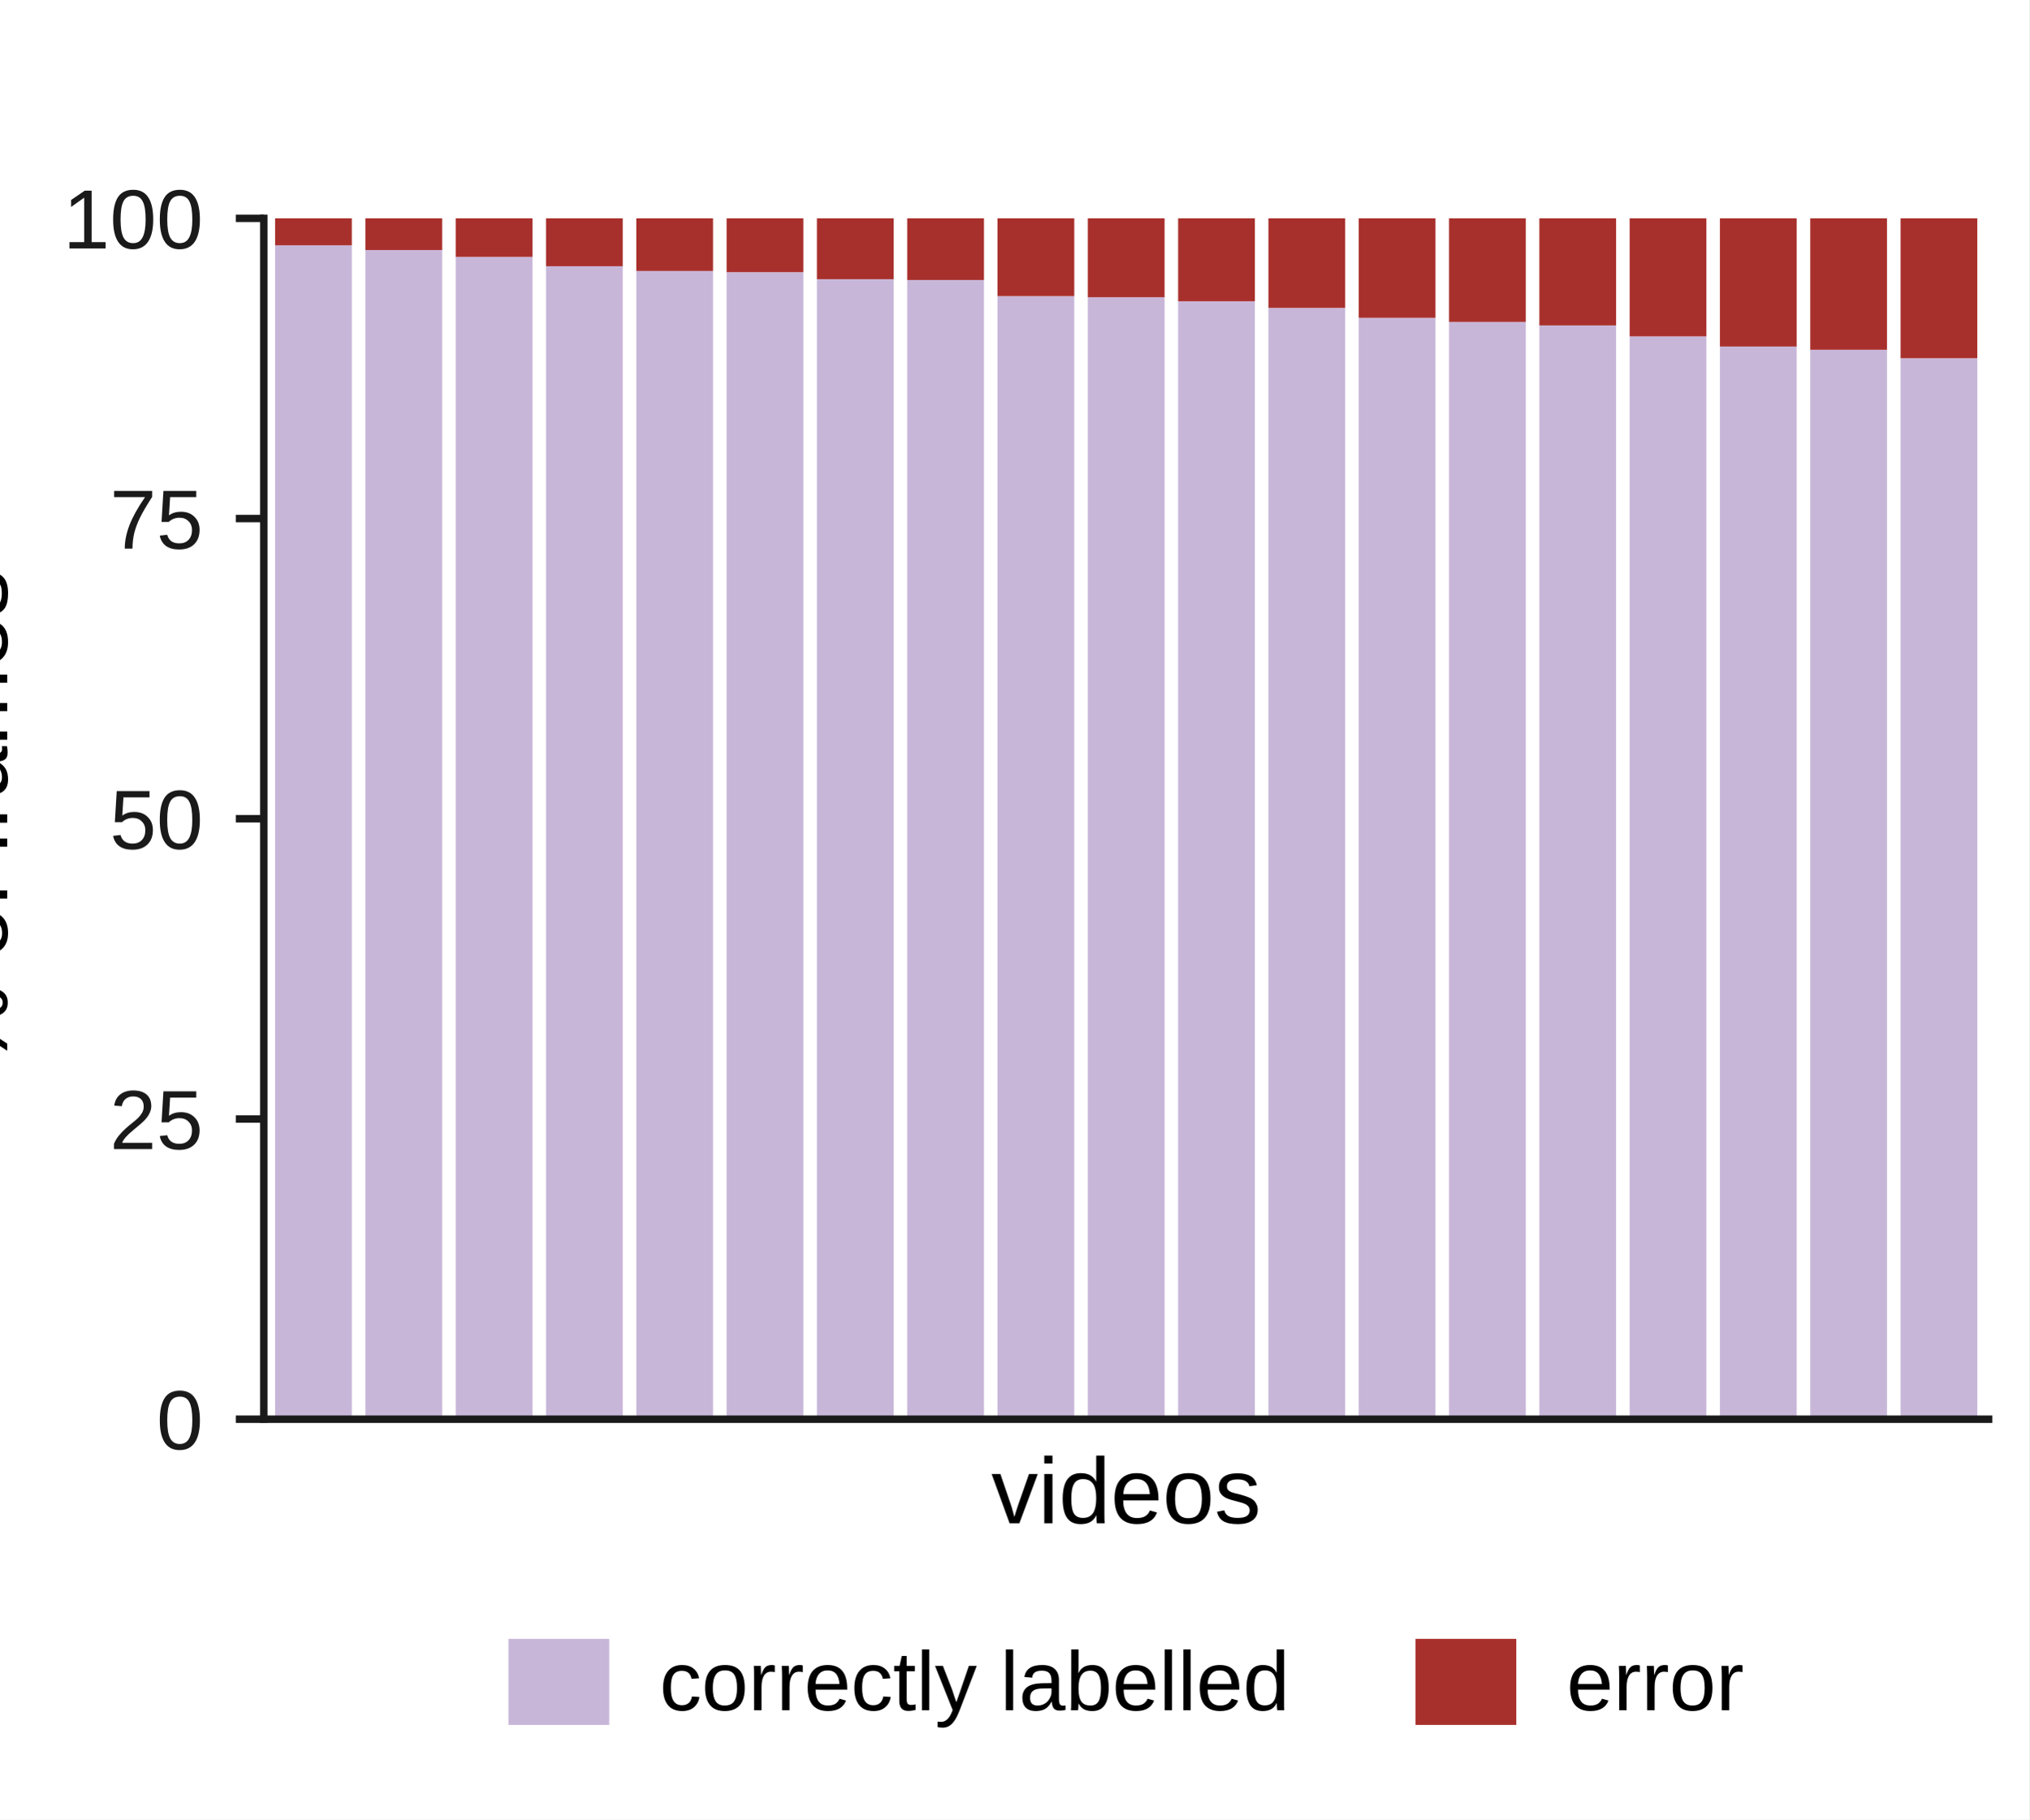
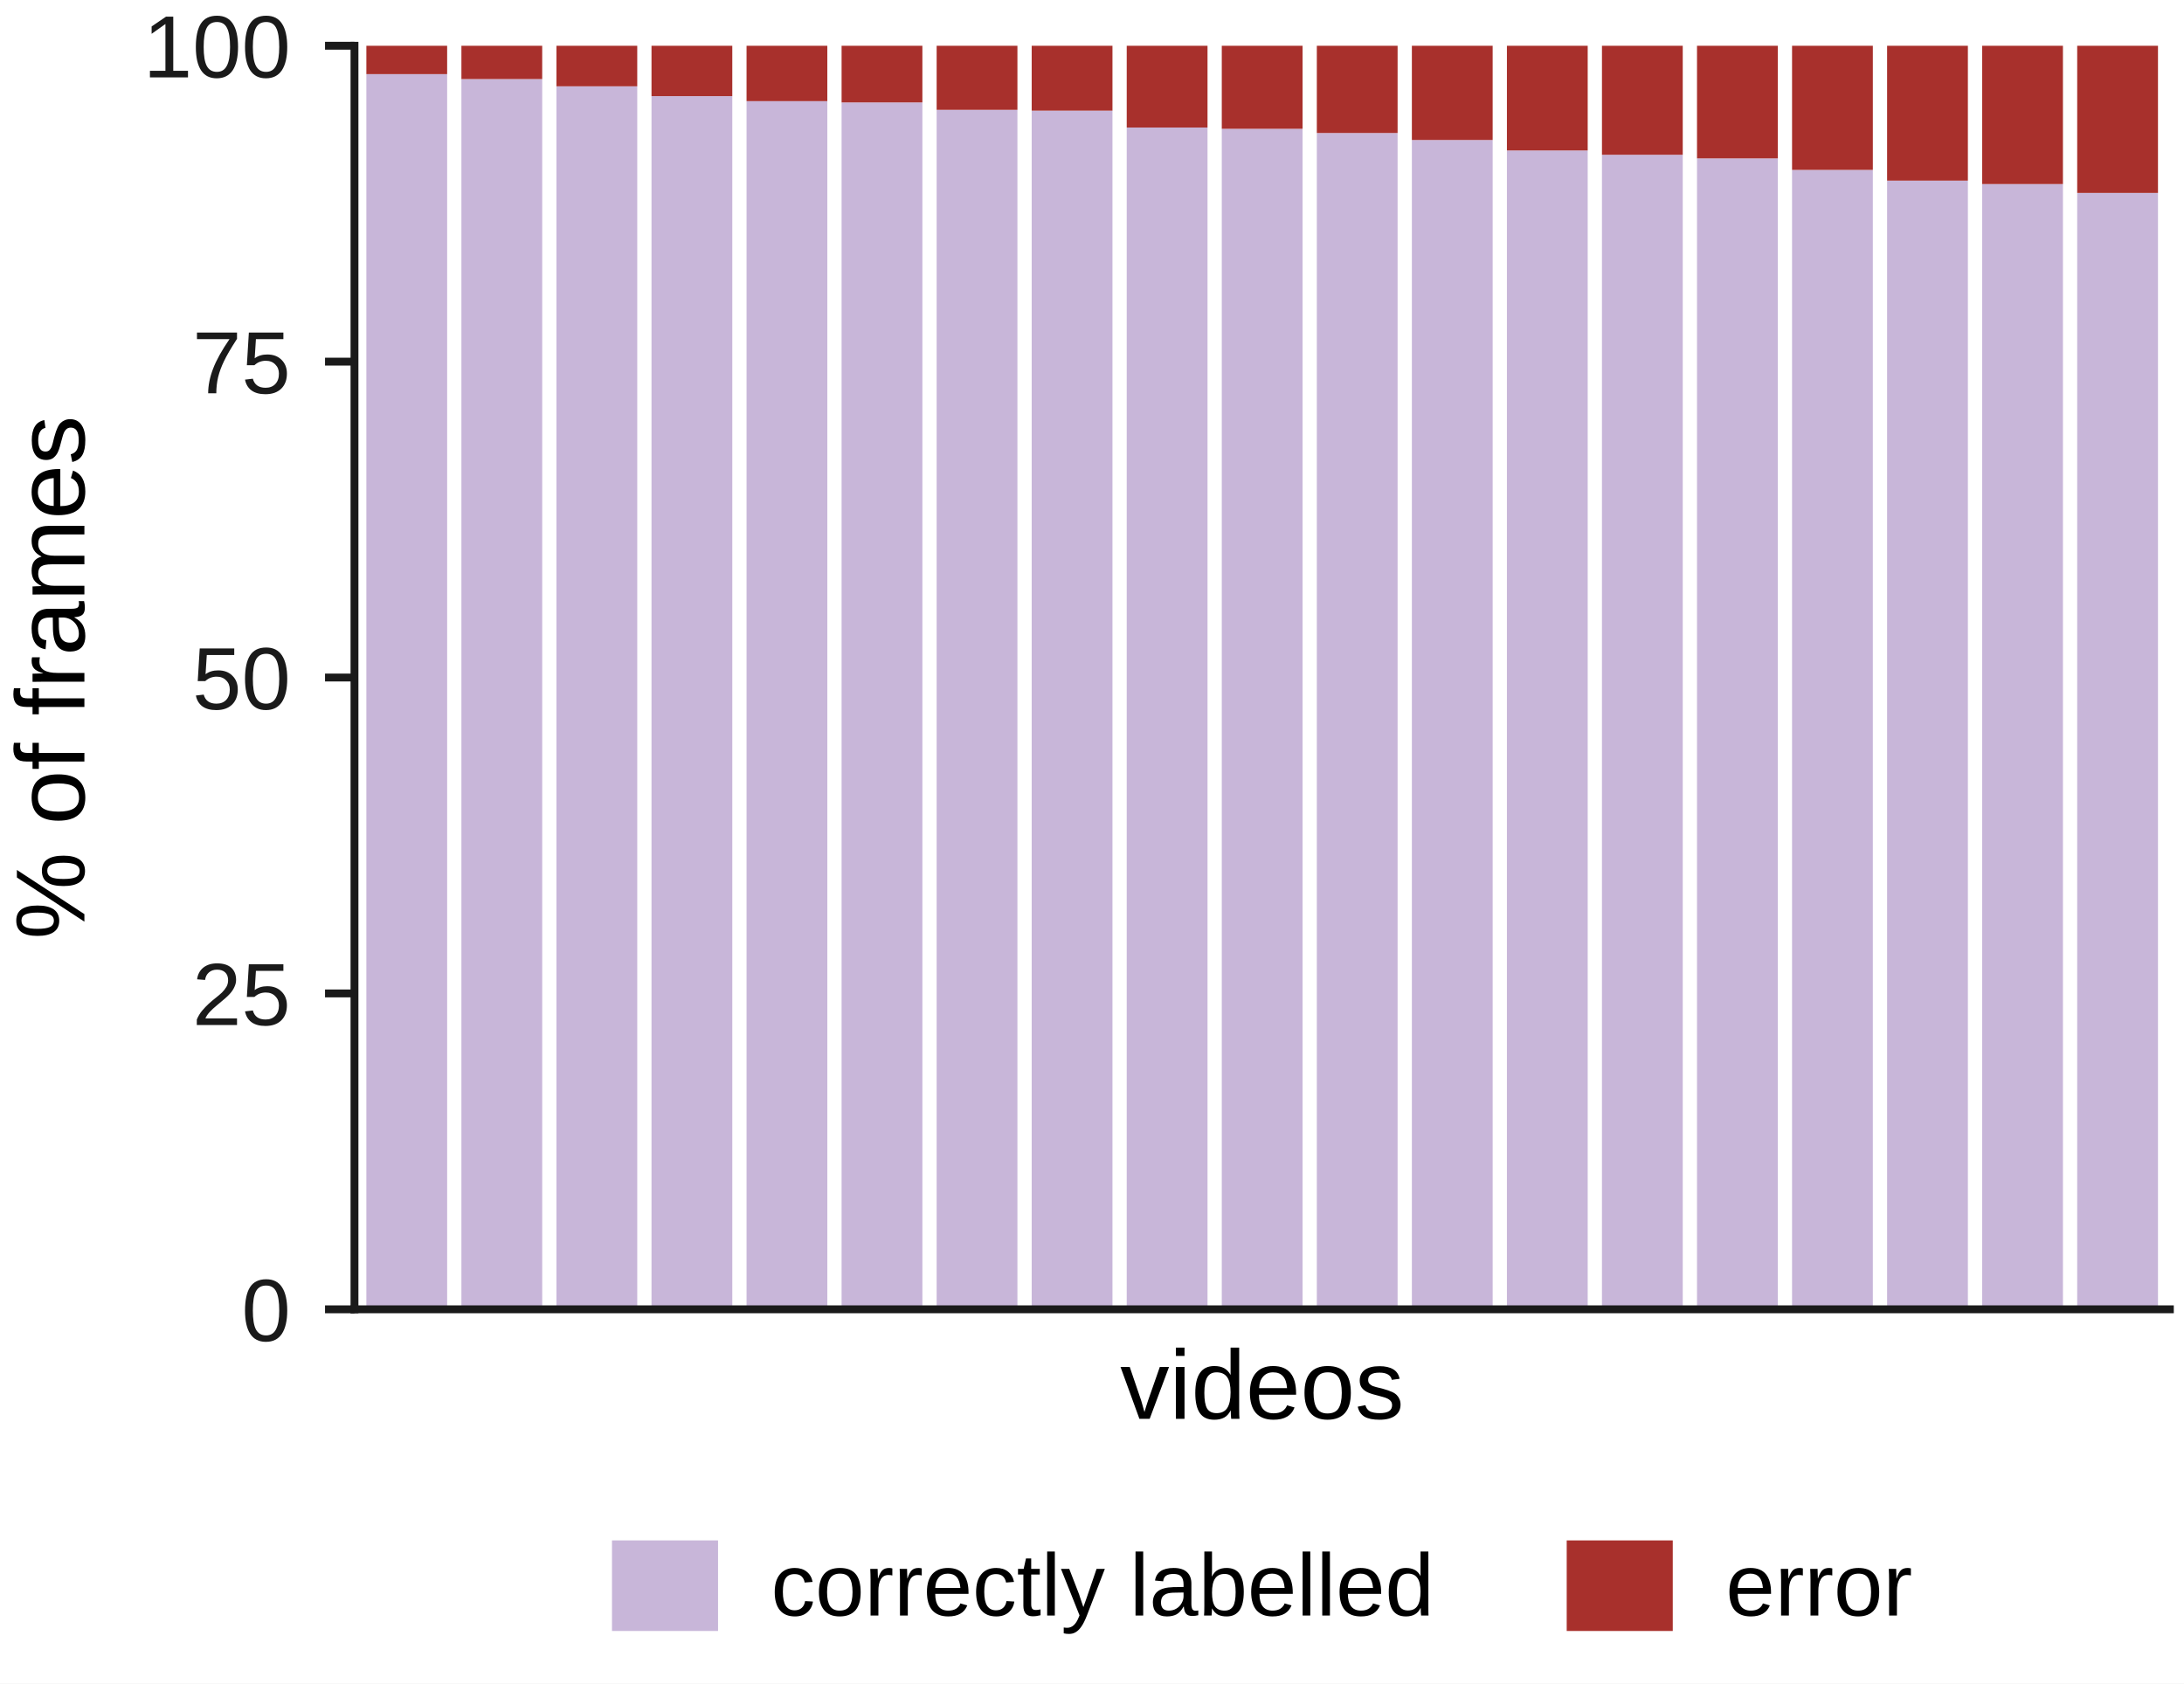
- <svg xmlns="http://www.w3.org/2000/svg" xmlns:xlink="http://www.w3.org/1999/xlink" width="217.5pt" height="195pt" viewBox="0 0 217.5 195" version="1.1">
+ <svg xmlns="http://www.w3.org/2000/svg" xmlns:xlink="http://www.w3.org/1999/xlink" width="222.415pt" height="171.485pt" viewBox="0 0 222.415 171.485" version="1.1">
  <defs>
    <style type="text/css">*{stroke-linejoin: round; stroke-linecap: butt}</style>
  </defs>
  <g id="figure_1">
    <g id="patch_1">
-       <path d="M 0 195  L 217.5 195  L 217.5 0  L 0 0  z " style="fill: #ffffff" />
+       <path d="M 0 171.485  L 222.415 171.485  L 222.415 0  L 0 0  z " style="fill: #ffffff" />
    </g>
    <g id="axes_1">
      <g id="patch_2">
-         <path d="M 28.275 152.1  L 213.15 152.1  L 213.15 23.4  L 28.275 23.4  z " style="fill: #ffffff" />
+         <path d="M 36.1 133.361  L 220.975 133.361  L 220.975 4.661  L 36.1 4.661  z " style="fill: #ffffff" />
      </g>
      <g id="patch_3">
-         <path d="M 29.485 152.1  L 37.712 152.1  L 37.712 26.289  L 29.485 26.289  z " clip-path="url(#p065c57b716)" style="fill: #c8b6d9" />
+         <path d="M 37.31 133.361  L 45.537 133.361  L 45.537 7.55  L 37.31 7.55  z " clip-path="url(#p1f3366f9a6)" style="fill: #c8b6d9" />
      </g>
      <g id="patch_4">
-         <path d="M 39.164 152.1  L 47.392 152.1  L 47.392 26.794  L 39.164 26.794  z " clip-path="url(#p065c57b716)" style="fill: #c8b6d9" />
+         <path d="M 46.989 133.361  L 55.217 133.361  L 55.217 8.055  L 46.989 8.055  z " clip-path="url(#p1f3366f9a6)" style="fill: #c8b6d9" />
      </g>
      <g id="patch_5">
-         <path d="M 48.844 152.1  L 57.071 152.1  L 57.071 27.53  L 48.844 27.53  z " clip-path="url(#p065c57b716)" style="fill: #c8b6d9" />
+         <path d="M 56.668 133.361  L 64.896 133.361  L 64.896 8.791  L 56.668 8.791  z " clip-path="url(#p1f3366f9a6)" style="fill: #c8b6d9" />
      </g>
      <g id="patch_6">
-         <path d="M 58.523 152.1  L 66.75 152.1  L 66.75 28.531  L 58.523 28.531  z " clip-path="url(#p065c57b716)" style="fill: #c8b6d9" />
+         <path d="M 66.348 133.361  L 74.575 133.361  L 74.575 9.792  L 66.348 9.792  z " clip-path="url(#p1f3366f9a6)" style="fill: #c8b6d9" />
      </g>
      <g id="patch_7">
-         <path d="M 68.202 152.1  L 76.43 152.1  L 76.43 29.043  L 68.202 29.043  z " clip-path="url(#p065c57b716)" style="fill: #c8b6d9" />
+         <path d="M 76.027 133.361  L 84.254 133.361  L 84.254 10.304  L 76.027 10.304  z " clip-path="url(#p1f3366f9a6)" style="fill: #c8b6d9" />
      </g>
      <g id="patch_8">
-         <path d="M 77.882 152.1  L 86.109 152.1  L 86.109 29.17  L 77.882 29.17  z " clip-path="url(#p065c57b716)" style="fill: #c8b6d9" />
+         <path d="M 85.706 133.361  L 93.934 133.361  L 93.934 10.431  L 85.706 10.431  z " clip-path="url(#p1f3366f9a6)" style="fill: #c8b6d9" />
      </g>
      <g id="patch_9">
-         <path d="M 87.561 152.1  L 95.788 152.1  L 95.788 29.924  L 87.561 29.924  z " clip-path="url(#p065c57b716)" style="fill: #c8b6d9" />
+         <path d="M 95.386 133.361  L 103.613 133.361  L 103.613 11.185  L 95.386 11.185  z " clip-path="url(#p1f3366f9a6)" style="fill: #c8b6d9" />
      </g>
      <g id="patch_10">
-         <path d="M 97.24 152.1  L 105.468 152.1  L 105.468 30.011  L 97.24 30.011  z " clip-path="url(#p065c57b716)" style="fill: #c8b6d9" />
+         <path d="M 105.065 133.361  L 113.292 133.361  L 113.292 11.272  L 105.065 11.272  z " clip-path="url(#p1f3366f9a6)" style="fill: #c8b6d9" />
      </g>
      <g id="patch_11">
-         <path d="M 106.919 152.1  L 115.147 152.1  L 115.147 31.73  L 106.919 31.73  z " clip-path="url(#p065c57b716)" style="fill: #c8b6d9" />
+         <path d="M 114.744 133.361  L 122.972 133.361  L 122.972 12.991  L 114.744 12.991  z " clip-path="url(#p1f3366f9a6)" style="fill: #c8b6d9" />
      </g>
      <g id="patch_12">
-         <path d="M 116.599 152.1  L 124.826 152.1  L 124.826 31.856  L 116.599 31.856  z " clip-path="url(#p065c57b716)" style="fill: #c8b6d9" />
+         <path d="M 124.424 133.361  L 132.651 133.361  L 132.651 13.117  L 124.424 13.117  z " clip-path="url(#p1f3366f9a6)" style="fill: #c8b6d9" />
      </g>
      <g id="patch_13">
-         <path d="M 126.278 152.1  L 134.506 152.1  L 134.506 32.287  L 126.278 32.287  z " clip-path="url(#p065c57b716)" style="fill: #c8b6d9" />
+         <path d="M 134.103 133.361  L 142.33 133.361  L 142.33 13.548  L 134.103 13.548  z " clip-path="url(#p1f3366f9a6)" style="fill: #c8b6d9" />
      </g>
      <g id="patch_14">
-         <path d="M 135.957 152.1  L 144.185 152.1  L 144.185 32.996  L 135.957 32.996  z " clip-path="url(#p065c57b716)" style="fill: #c8b6d9" />
+         <path d="M 143.782 133.361  L 152.01 133.361  L 152.01 14.257  L 143.782 14.257  z " clip-path="url(#p1f3366f9a6)" style="fill: #c8b6d9" />
      </g>
      <g id="patch_15">
-         <path d="M 145.637 152.1  L 153.864 152.1  L 153.864 34.065  L 145.637 34.065  z " clip-path="url(#p065c57b716)" style="fill: #c8b6d9" />
+         <path d="M 153.462 133.361  L 161.689 133.361  L 161.689 15.326  L 153.462 15.326  z " clip-path="url(#p1f3366f9a6)" style="fill: #c8b6d9" />
      </g>
      <g id="patch_16">
-         <path d="M 155.316 152.1  L 163.543 152.1  L 163.543 34.506  L 155.316 34.506  z " clip-path="url(#p065c57b716)" style="fill: #c8b6d9" />
+         <path d="M 163.141 133.361  L 171.368 133.361  L 171.368 15.767  L 163.141 15.767  z " clip-path="url(#p1f3366f9a6)" style="fill: #c8b6d9" />
      </g>
      <g id="patch_17">
-         <path d="M 164.995 152.1  L 173.223 152.1  L 173.223 34.873  L 164.995 34.873  z " clip-path="url(#p065c57b716)" style="fill: #c8b6d9" />
+         <path d="M 172.82 133.361  L 181.048 133.361  L 181.048 16.134  L 172.82 16.134  z " clip-path="url(#p1f3366f9a6)" style="fill: #c8b6d9" />
      </g>
      <g id="patch_18">
-         <path d="M 174.675 152.1  L 182.902 152.1  L 182.902 36.047  L 174.675 36.047  z " clip-path="url(#p065c57b716)" style="fill: #c8b6d9" />
+         <path d="M 182.5 133.361  L 190.727 133.361  L 190.727 17.308  L 182.5 17.308  z " clip-path="url(#p1f3366f9a6)" style="fill: #c8b6d9" />
      </g>
      <g id="patch_19">
-         <path d="M 184.354 152.1  L 192.581 152.1  L 192.581 37.137  L 184.354 37.137  z " clip-path="url(#p065c57b716)" style="fill: #c8b6d9" />
+         <path d="M 192.179 133.361  L 200.406 133.361  L 200.406 18.399  L 192.179 18.399  z " clip-path="url(#p1f3366f9a6)" style="fill: #c8b6d9" />
      </g>
      <g id="patch_20">
-         <path d="M 194.033 152.1  L 202.261 152.1  L 202.261 37.487  L 194.033 37.487  z " clip-path="url(#p065c57b716)" style="fill: #c8b6d9" />
+         <path d="M 201.858 133.361  L 210.086 133.361  L 210.086 18.748  L 201.858 18.748  z " clip-path="url(#p1f3366f9a6)" style="fill: #c8b6d9" />
      </g>
      <g id="patch_21">
-         <path d="M 203.713 152.1  L 211.94 152.1  L 211.94 38.39  L 203.713 38.39  z " clip-path="url(#p065c57b716)" style="fill: #c8b6d9" />
+         <path d="M 211.538 133.361  L 219.765 133.361  L 219.765 19.651  L 211.538 19.651  z " clip-path="url(#p1f3366f9a6)" style="fill: #c8b6d9" />
      </g>
      <g id="patch_22">
-         <path d="M 29.485 26.289  L 37.712 26.289  L 37.712 23.4  L 29.485 23.4  z " clip-path="url(#p065c57b716)" style="fill: #a8302c" />
+         <path d="M 37.31 7.55  L 45.537 7.55  L 45.537 4.661  L 37.31 4.661  z " clip-path="url(#p1f3366f9a6)" style="fill: #a8302c" />
      </g>
      <g id="patch_23">
-         <path d="M 39.164 26.794  L 47.392 26.794  L 47.392 23.4  L 39.164 23.4  z " clip-path="url(#p065c57b716)" style="fill: #a8302c" />
+         <path d="M 46.989 8.055  L 55.217 8.055  L 55.217 4.661  L 46.989 4.661  z " clip-path="url(#p1f3366f9a6)" style="fill: #a8302c" />
      </g>
      <g id="patch_24">
-         <path d="M 48.844 27.53  L 57.071 27.53  L 57.071 23.4  L 48.844 23.4  z " clip-path="url(#p065c57b716)" style="fill: #a8302c" />
+         <path d="M 56.668 8.791  L 64.896 8.791  L 64.896 4.661  L 56.668 4.661  z " clip-path="url(#p1f3366f9a6)" style="fill: #a8302c" />
      </g>
      <g id="patch_25">
-         <path d="M 58.523 28.531  L 66.75 28.531  L 66.75 23.4  L 58.523 23.4  z " clip-path="url(#p065c57b716)" style="fill: #a8302c" />
+         <path d="M 66.348 9.792  L 74.575 9.792  L 74.575 4.661  L 66.348 4.661  z " clip-path="url(#p1f3366f9a6)" style="fill: #a8302c" />
      </g>
      <g id="patch_26">
-         <path d="M 68.202 29.043  L 76.43 29.043  L 76.43 23.4  L 68.202 23.4  z " clip-path="url(#p065c57b716)" style="fill: #a8302c" />
+         <path d="M 76.027 10.304  L 84.254 10.304  L 84.254 4.661  L 76.027 4.661  z " clip-path="url(#p1f3366f9a6)" style="fill: #a8302c" />
      </g>
      <g id="patch_27">
-         <path d="M 77.882 29.17  L 86.109 29.17  L 86.109 23.4  L 77.882 23.4  z " clip-path="url(#p065c57b716)" style="fill: #a8302c" />
+         <path d="M 85.706 10.431  L 93.934 10.431  L 93.934 4.661  L 85.706 4.661  z " clip-path="url(#p1f3366f9a6)" style="fill: #a8302c" />
      </g>
      <g id="patch_28">
-         <path d="M 87.561 29.924  L 95.788 29.924  L 95.788 23.4  L 87.561 23.4  z " clip-path="url(#p065c57b716)" style="fill: #a8302c" />
+         <path d="M 95.386 11.185  L 103.613 11.185  L 103.613 4.661  L 95.386 4.661  z " clip-path="url(#p1f3366f9a6)" style="fill: #a8302c" />
      </g>
      <g id="patch_29">
-         <path d="M 97.24 30.011  L 105.468 30.011  L 105.468 23.4  L 97.24 23.4  z " clip-path="url(#p065c57b716)" style="fill: #a8302c" />
+         <path d="M 105.065 11.272  L 113.292 11.272  L 113.292 4.661  L 105.065 4.661  z " clip-path="url(#p1f3366f9a6)" style="fill: #a8302c" />
      </g>
      <g id="patch_30">
-         <path d="M 106.919 31.73  L 115.147 31.73  L 115.147 23.4  L 106.919 23.4  z " clip-path="url(#p065c57b716)" style="fill: #a8302c" />
+         <path d="M 114.744 12.991  L 122.972 12.991  L 122.972 4.661  L 114.744 4.661  z " clip-path="url(#p1f3366f9a6)" style="fill: #a8302c" />
      </g>
      <g id="patch_31">
-         <path d="M 116.599 31.856  L 124.826 31.856  L 124.826 23.4  L 116.599 23.4  z " clip-path="url(#p065c57b716)" style="fill: #a8302c" />
+         <path d="M 124.424 13.117  L 132.651 13.117  L 132.651 4.661  L 124.424 4.661  z " clip-path="url(#p1f3366f9a6)" style="fill: #a8302c" />
      </g>
      <g id="patch_32">
-         <path d="M 126.278 32.287  L 134.506 32.287  L 134.506 23.4  L 126.278 23.4  z " clip-path="url(#p065c57b716)" style="fill: #a8302c" />
+         <path d="M 134.103 13.548  L 142.33 13.548  L 142.33 4.661  L 134.103 4.661  z " clip-path="url(#p1f3366f9a6)" style="fill: #a8302c" />
      </g>
      <g id="patch_33">
-         <path d="M 135.957 32.996  L 144.185 32.996  L 144.185 23.4  L 135.957 23.4  z " clip-path="url(#p065c57b716)" style="fill: #a8302c" />
+         <path d="M 143.782 14.257  L 152.01 14.257  L 152.01 4.661  L 143.782 4.661  z " clip-path="url(#p1f3366f9a6)" style="fill: #a8302c" />
      </g>
      <g id="patch_34">
-         <path d="M 145.637 34.065  L 153.864 34.065  L 153.864 23.4  L 145.637 23.4  z " clip-path="url(#p065c57b716)" style="fill: #a8302c" />
+         <path d="M 153.462 15.326  L 161.689 15.326  L 161.689 4.661  L 153.462 4.661  z " clip-path="url(#p1f3366f9a6)" style="fill: #a8302c" />
      </g>
      <g id="patch_35">
-         <path d="M 155.316 34.506  L 163.543 34.506  L 163.543 23.4  L 155.316 23.4  z " clip-path="url(#p065c57b716)" style="fill: #a8302c" />
+         <path d="M 163.141 15.767  L 171.368 15.767  L 171.368 4.661  L 163.141 4.661  z " clip-path="url(#p1f3366f9a6)" style="fill: #a8302c" />
      </g>
      <g id="patch_36">
-         <path d="M 164.995 34.873  L 173.223 34.873  L 173.223 23.4  L 164.995 23.4  z " clip-path="url(#p065c57b716)" style="fill: #a8302c" />
+         <path d="M 172.82 16.134  L 181.048 16.134  L 181.048 4.661  L 172.82 4.661  z " clip-path="url(#p1f3366f9a6)" style="fill: #a8302c" />
      </g>
      <g id="patch_37">
-         <path d="M 174.675 36.047  L 182.902 36.047  L 182.902 23.4  L 174.675 23.4  z " clip-path="url(#p065c57b716)" style="fill: #a8302c" />
+         <path d="M 182.5 17.308  L 190.727 17.308  L 190.727 4.661  L 182.5 4.661  z " clip-path="url(#p1f3366f9a6)" style="fill: #a8302c" />
      </g>
      <g id="patch_38">
-         <path d="M 184.354 37.137  L 192.581 37.137  L 192.581 23.4  L 184.354 23.4  z " clip-path="url(#p065c57b716)" style="fill: #a8302c" />
+         <path d="M 192.179 18.399  L 200.406 18.399  L 200.406 4.661  L 192.179 4.661  z " clip-path="url(#p1f3366f9a6)" style="fill: #a8302c" />
      </g>
      <g id="patch_39">
-         <path d="M 194.033 37.487  L 202.261 37.487  L 202.261 23.4  L 194.033 23.4  z " clip-path="url(#p065c57b716)" style="fill: #a8302c" />
+         <path d="M 201.858 18.748  L 210.086 18.748  L 210.086 4.661  L 201.858 4.661  z " clip-path="url(#p1f3366f9a6)" style="fill: #a8302c" />
      </g>
      <g id="patch_40">
-         <path d="M 203.713 38.39  L 211.94 38.39  L 211.94 23.4  L 203.713 23.4  z " clip-path="url(#p065c57b716)" style="fill: #a8302c" />
+         <path d="M 211.538 19.651  L 219.765 19.651  L 219.765 4.661  L 211.538 4.661  z " clip-path="url(#p1f3366f9a6)" style="fill: #a8302c" />
      </g>
      <g id="matplotlib.axis_1">
        <g id="text_1">
-           <text style="font: 10px 'Arial'; text-anchor: middle" x="120.713" y="163.258" transform="rotate(-0 120.7125 163.2578)">videos</text>
+           <text style="font: 10px 'Arial'; text-anchor: middle" x="128.537" y="144.519" transform="rotate(-0 128.5373 144.5188)">videos</text>
        </g>
      </g>
      <g id="matplotlib.axis_2">
        <g id="ytick_1">
          <g id="line2d_1">
            <defs>
-               <path id="maf7a431c0c" d="M 0 0  L -3 0  " style="stroke: #1a1a1a; stroke-width: 0.8" />
+               <path id="mf71179d9cc" d="M 0 0  L -3 0  " style="stroke: #1a1a1a; stroke-width: 0.8" />
            </defs>
            <g>
-               <use xlink:href="#maf7a431c0c" x="28.275" y="152.1" style="fill: #1a1a1a; stroke: #1a1a1a; stroke-width: 0.8" />
+               <use xlink:href="#mf71179d9cc" x="36.1" y="133.361" style="fill: #1a1a1a; stroke: #1a1a1a; stroke-width: 0.8" />
            </g>
          </g>
          <g id="text_2">
-             <text style="fill: #1a1a1a; font: 9px 'Arial'; text-anchor: end" x="21.775" y="155.321" transform="rotate(-0 21.775 155.321)">0</text>
+             <text style="fill: #1a1a1a; font: 9px 'Arial'; text-anchor: end" x="29.6" y="136.582" transform="rotate(-0 29.59984 136.582)">0</text>
          </g>
        </g>
        <g id="ytick_2">
          <g id="line2d_2">
            <g>
-               <use xlink:href="#maf7a431c0c" x="28.275" y="119.925" style="fill: #1a1a1a; stroke: #1a1a1a; stroke-width: 0.8" />
+               <use xlink:href="#mf71179d9cc" x="36.1" y="101.186" style="fill: #1a1a1a; stroke: #1a1a1a; stroke-width: 0.8" />
            </g>
          </g>
          <g id="text_3">
-             <text style="fill: #1a1a1a; font: 9px 'Arial'; text-anchor: end" x="21.775" y="123.146" transform="rotate(-0 21.775 123.146)">25</text>
+             <text style="fill: #1a1a1a; font: 9px 'Arial'; text-anchor: end" x="29.6" y="104.407" transform="rotate(-0 29.59984 104.407)">25</text>
          </g>
        </g>
        <g id="ytick_3">
          <g id="line2d_3">
            <g>
-               <use xlink:href="#maf7a431c0c" x="28.275" y="87.75" style="fill: #1a1a1a; stroke: #1a1a1a; stroke-width: 0.8" />
+               <use xlink:href="#mf71179d9cc" x="36.1" y="69.011" style="fill: #1a1a1a; stroke: #1a1a1a; stroke-width: 0.8" />
            </g>
          </g>
          <g id="text_4">
-             <text style="fill: #1a1a1a; font: 9px 'Arial'; text-anchor: end" x="21.775" y="90.971" transform="rotate(-0 21.775 90.97102)">50</text>
+             <text style="fill: #1a1a1a; font: 9px 'Arial'; text-anchor: end" x="29.6" y="72.232" transform="rotate(-0 29.59984 72.23203)">50</text>
          </g>
        </g>
        <g id="ytick_4">
          <g id="line2d_4">
            <g>
-               <use xlink:href="#maf7a431c0c" x="28.275" y="55.575" style="fill: #1a1a1a; stroke: #1a1a1a; stroke-width: 0.8" />
+               <use xlink:href="#mf71179d9cc" x="36.1" y="36.836" style="fill: #1a1a1a; stroke: #1a1a1a; stroke-width: 0.8" />
            </g>
          </g>
          <g id="text_5">
-             <text style="fill: #1a1a1a; font: 9px 'Arial'; text-anchor: end" x="21.775" y="58.796" transform="rotate(-0 21.775 58.79602)">75</text>
+             <text style="fill: #1a1a1a; font: 9px 'Arial'; text-anchor: end" x="29.6" y="40.057" transform="rotate(-0 29.59984 40.05703)">75</text>
          </g>
        </g>
        <g id="ytick_5">
          <g id="line2d_5">
            <g>
-               <use xlink:href="#maf7a431c0c" x="28.275" y="23.4" style="fill: #1a1a1a; stroke: #1a1a1a; stroke-width: 0.8" />
+               <use xlink:href="#mf71179d9cc" x="36.1" y="4.661" style="fill: #1a1a1a; stroke: #1a1a1a; stroke-width: 0.8" />
            </g>
          </g>
          <g id="text_6">
-             <text style="fill: #1a1a1a; font: 9px 'Arial'; text-anchor: end" x="21.775" y="26.621" transform="rotate(-0 21.775 26.62102)">100</text>
+             <text style="fill: #1a1a1a; font: 9px 'Arial'; text-anchor: end" x="29.6" y="7.882" transform="rotate(-0 29.59984 7.882031)">100</text>
          </g>
        </g>
        <g id="text_7">
-           <text style="font: 10px 'Arial'; text-anchor: middle" x="0.773" y="87.75" transform="rotate(-90 0.772969 87.75)">% of frames</text>
+           <text style="font: 10px 'Arial'; text-anchor: middle" x="8.598" y="69.011" transform="rotate(-90 8.597813 69.01102)">% of frames</text>
        </g>
      </g>
      <g id="patch_41">
-         <path d="M 28.275 152.1  L 28.275 23.4  " style="fill: none; stroke: #1a1a1a; stroke-width: 0.8; stroke-linejoin: miter; stroke-linecap: square" />
+         <path d="M 36.1 133.361  L 36.1 4.661  " style="fill: none; stroke: #1a1a1a; stroke-width: 0.8; stroke-linejoin: miter; stroke-linecap: square" />
      </g>
      <g id="patch_42">
-         <path d="M 28.275 152.1  L 213.15 152.1  " style="fill: none; stroke: #1a1a1a; stroke-width: 0.8; stroke-linejoin: miter; stroke-linecap: square" />
+         <path d="M 36.1 133.361  L 220.975 133.361  " style="fill: none; stroke: #1a1a1a; stroke-width: 0.8; stroke-linejoin: miter; stroke-linecap: square" />
      </g>
      <g id="legend_1">
        <g id="patch_43">
-           <path d="M 54.499 184.865  L 65.299 184.865  L 65.299 175.64  L 54.499 175.64  z " style="fill: #c8b6d9" />
+           <path d="M 62.324 166.126  L 73.124 166.126  L 73.124 156.901  L 62.324 156.901  z " style="fill: #c8b6d9" />
        </g>
        <g id="text_8">
-           <text style="font: 9px 'Arial'; text-anchor: start" x="70.699" y="183.29" transform="rotate(-0 70.69922 183.2898)">correctly labelled</text>
+           <text style="font: 9px 'Arial'; text-anchor: start" x="78.524" y="164.551" transform="rotate(-0 78.52406 164.5508)">correctly labelled</text>
        </g>
        <g id="patch_44">
-           <path d="M 151.726 184.865  L 162.526 184.865  L 162.526 175.64  L 151.726 175.64  z " style="fill: #a8302c" />
+           <path d="M 159.551 166.126  L 170.351 166.126  L 170.351 156.901  L 159.551 156.901  z " style="fill: #a8302c" />
        </g>
        <g id="text_9">
-           <text style="font: 9px 'Arial'; text-anchor: start" x="167.926" y="183.29" transform="rotate(-0 167.9259 183.2898)">error</text>
+           <text style="font: 9px 'Arial'; text-anchor: start" x="175.751" y="164.551" transform="rotate(-0 175.7508 164.5508)">error</text>
        </g>
      </g>
    </g>
  </g>
  <defs>
-     <clipPath id="p065c57b716">
-       <rect x="28.275" y="23.4" width="184.875" height="128.7" />
+     <clipPath id="p1f3366f9a6">
+       <rect x="36.1" y="4.661" width="184.875" height="128.7" />
    </clipPath>
  </defs>
</svg>
